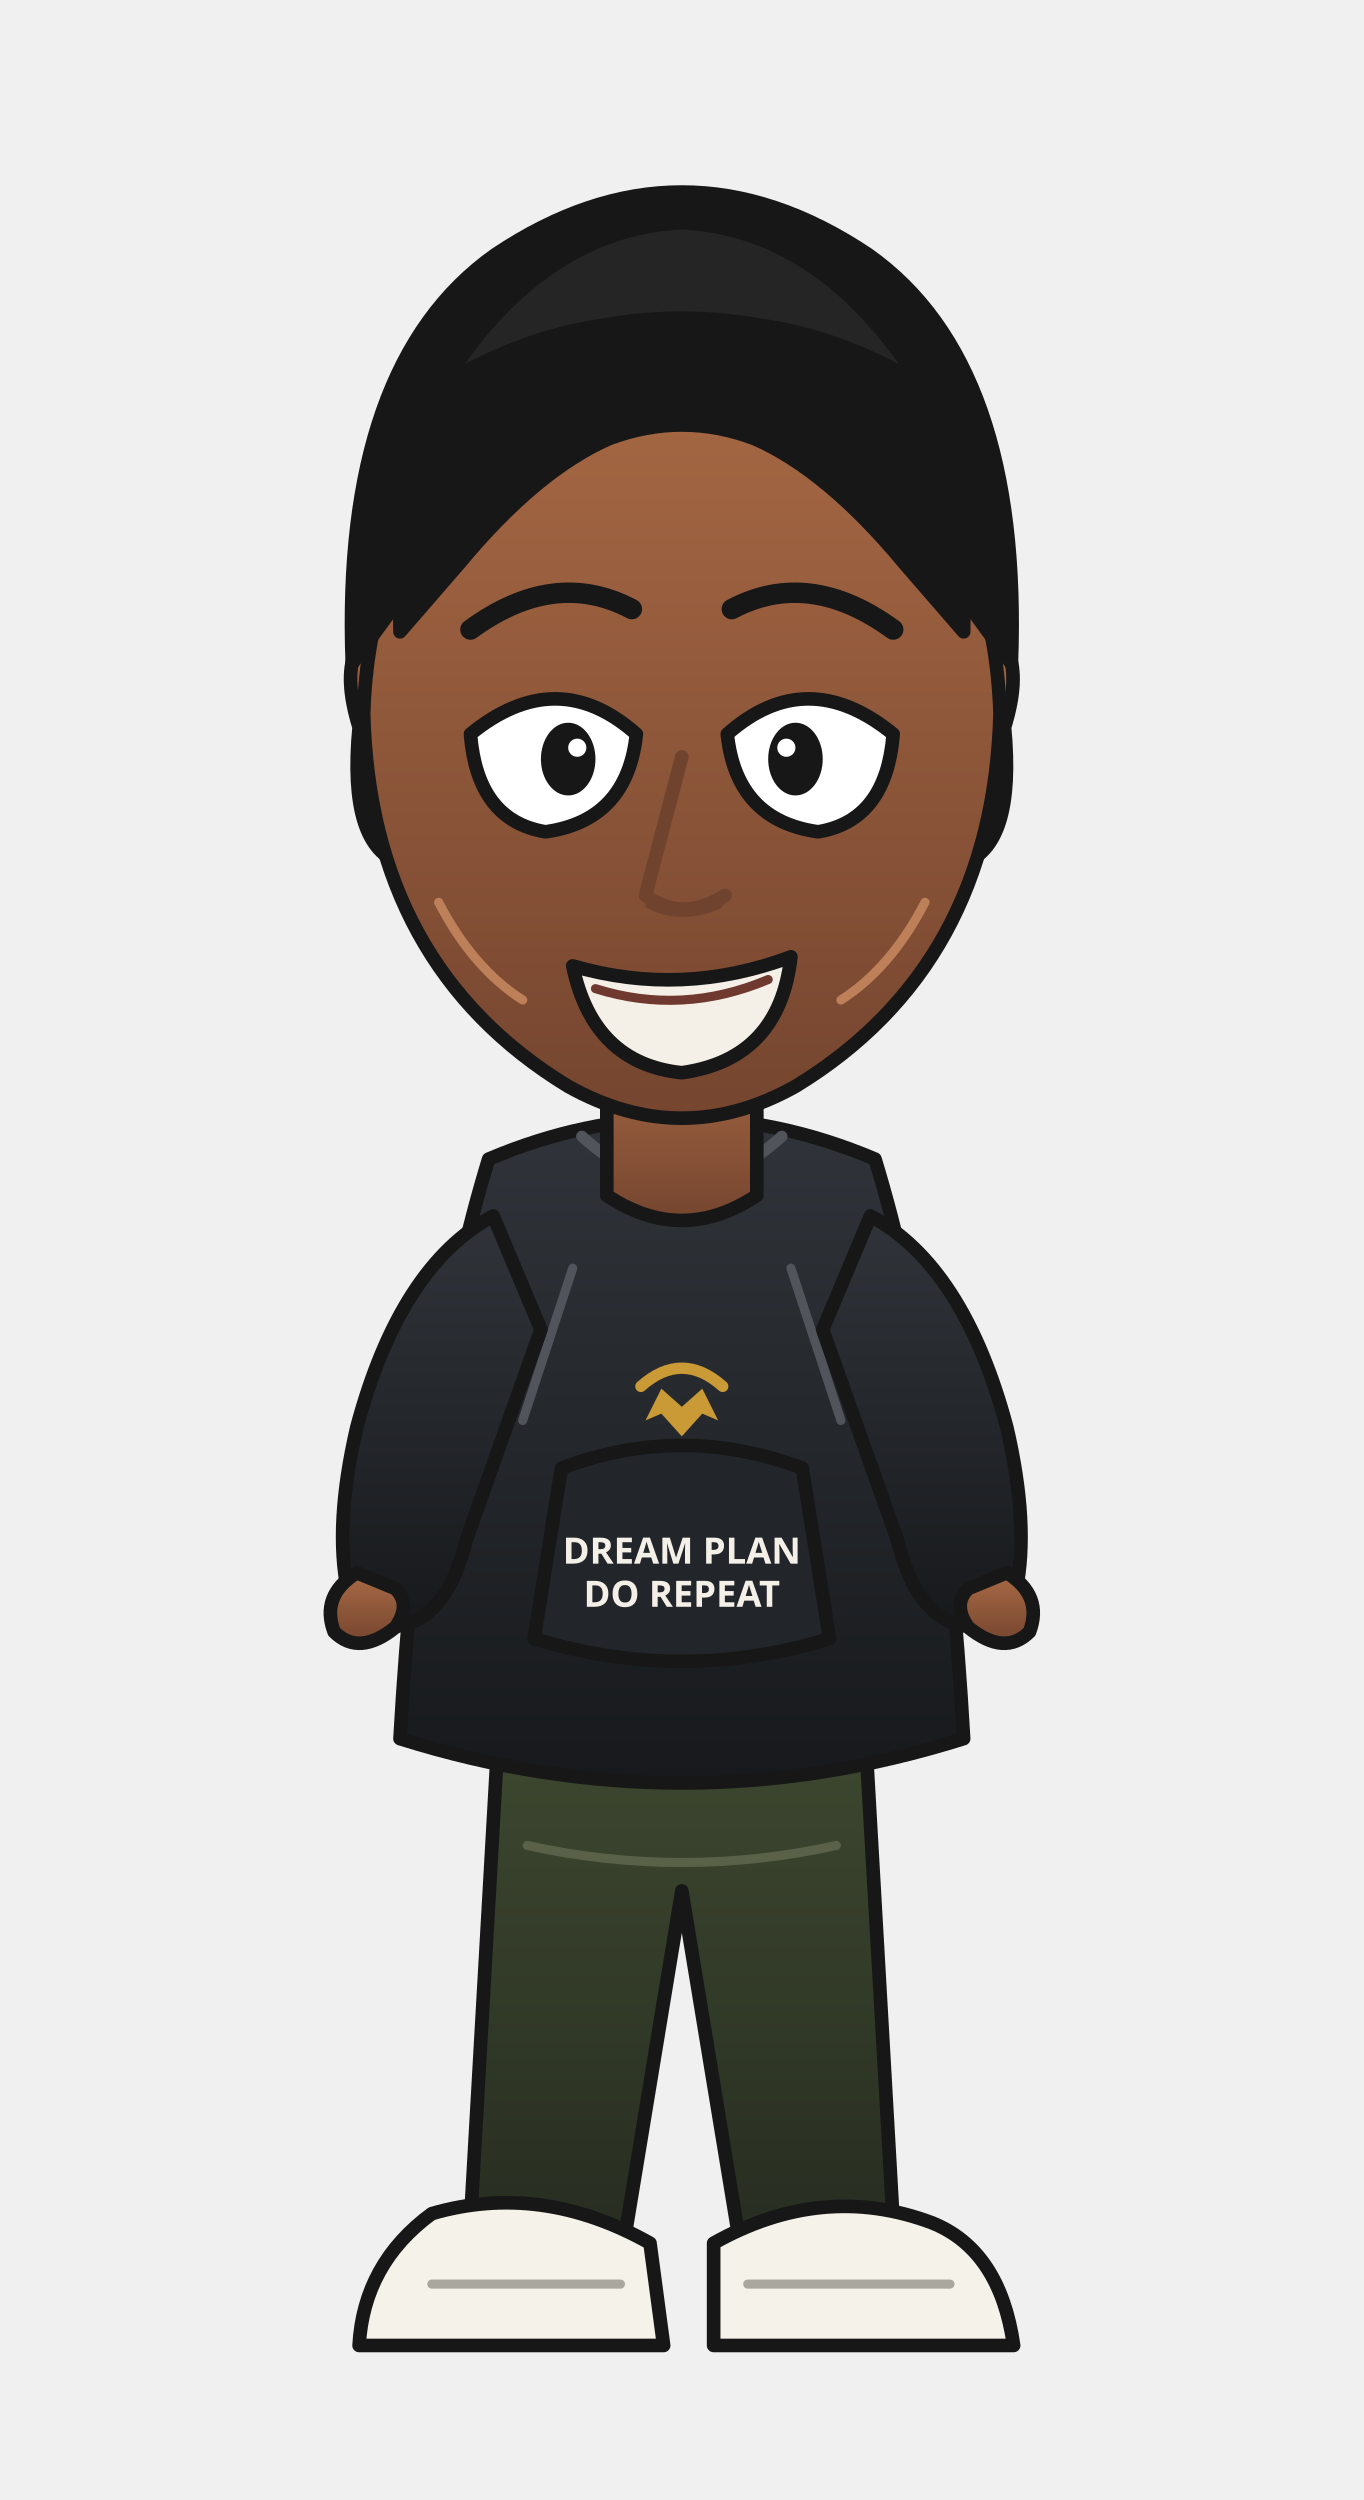
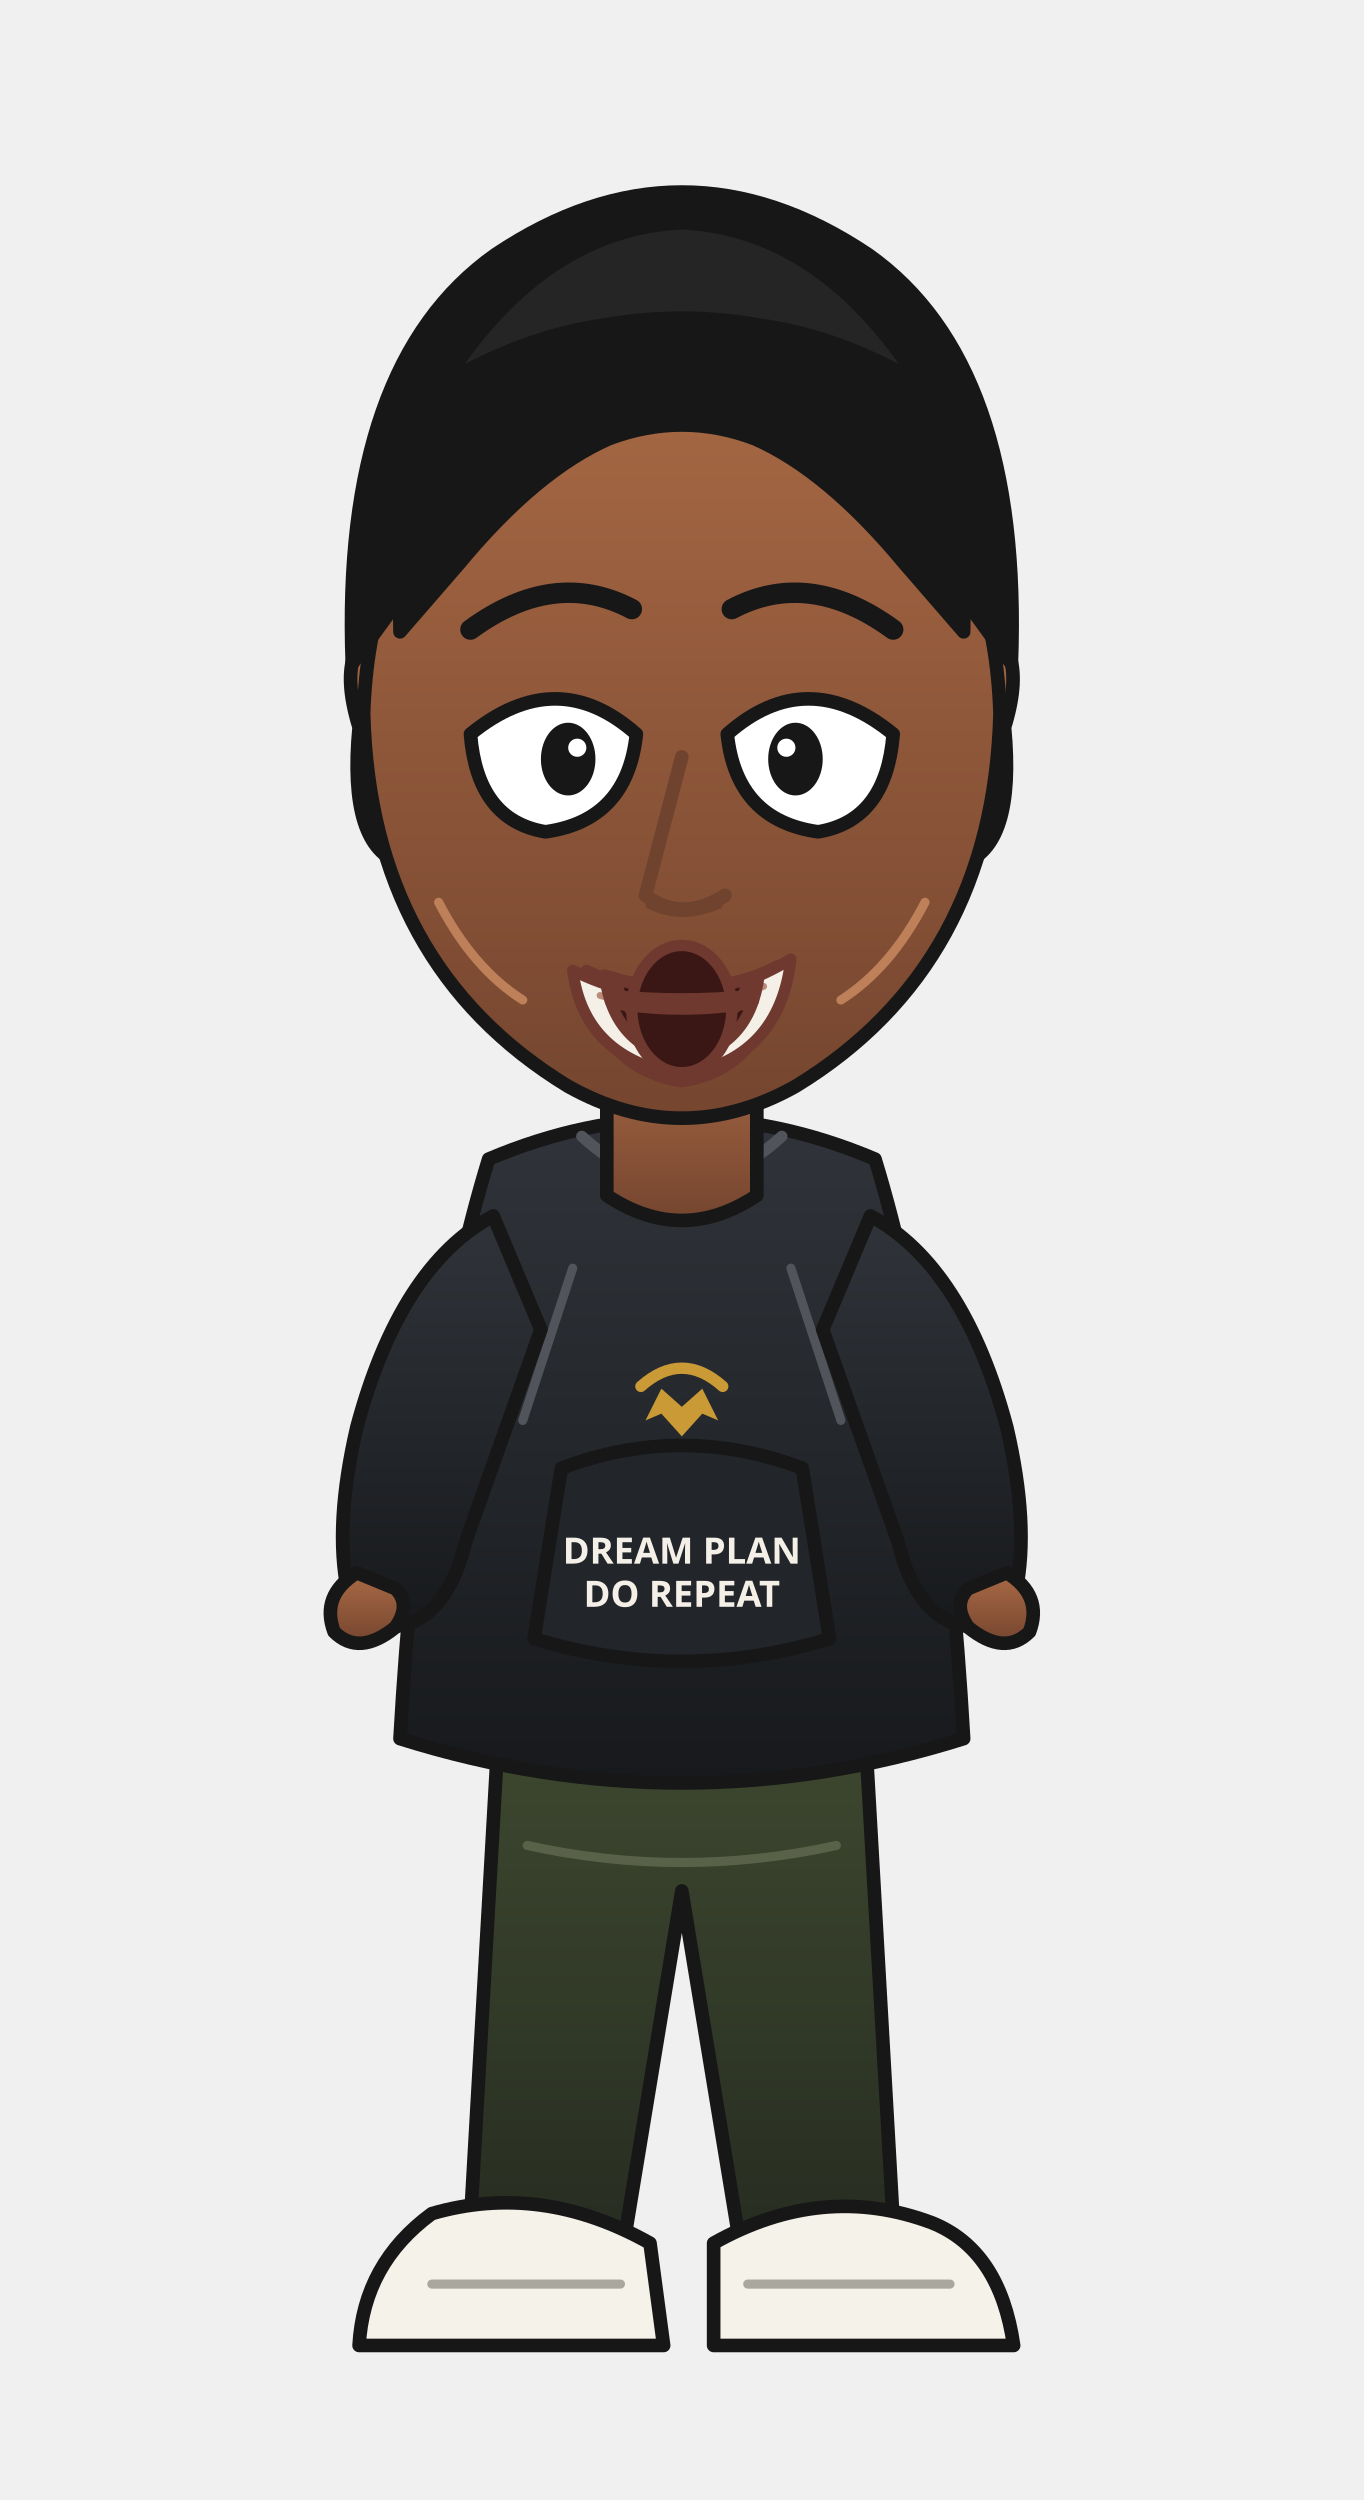
<svg xmlns="http://www.w3.org/2000/svg" viewBox="0 0 600 1100">
  <defs>
    <linearGradient id="skin" x1="0" y1="0" x2="0" y2="1">
      <stop offset="0" stop-color="#a96a45" />
      <stop offset="1" stop-color="#75452f" />
    </linearGradient>
    <linearGradient id="hoodie" x1="0" y1="0" x2="0" y2="1">
      <stop offset="0" stop-color="#30343a" />
      <stop offset="1" stop-color="#17191c" />
    </linearGradient>
    <linearGradient id="pants" x1="0" y1="0" x2="0" y2="1">
      <stop offset="0" stop-color="#3f4930" />
      <stop offset="1" stop-color="#252b20" />
    </linearGradient>
  </defs>
  <g stroke="#171717" stroke-width="6" stroke-linejoin="round" stroke-linecap="round">
    <g data-layer="legs">
      <path fill="url(#pants)" d="M220 750 Q300 770 380 750 L394 995 Q362 1010 328 1002 L300 832 L272 1002 Q238 1010 206 995Z" />
      <path fill="none" stroke="#596249" stroke-width="4" d="M232 812 Q300 827 368 812" />
    </g>
    <g data-layer="shoes">
      <path fill="#f5f2e9" d="M190 974 Q238 960 286 987 L292 1032 L158 1032 Q160 996 190 974Z" />
      <path fill="#f5f2e9" d="M314 987 Q362 960 410 978 Q440 990 446 1032 L314 1032Z" />
      <path fill="none" stroke="#aaa79e" stroke-width="4" d="M190 1005 L273 1005 M329 1005 L418 1005" />
    </g>
    <g data-layer="torso">
      <path fill="url(#hoodie)" d="M215 510 Q300 474 385 510 Q415 608 424 765 Q300 804 176 765 Q185 608 215 510Z" />
      <path fill="none" stroke="#51545a" stroke-width="5" d="M256 500 Q300 540 344 500" />
      <path fill="none" stroke="#51545a" stroke-width="4" d="M252 558 L230 625 M348 558 L370 625" />
      <path fill="#22252a" d="M247 646 Q300 626 353 646 L365 721 Q300 741 235 721Z" />
      <path fill="none" stroke="#c99a35" stroke-width="5" d="M282 610 Q300 594 318 610" />
      <path fill="#c99a35" stroke="none" d="M284 625 L291 611 L300 619 L309 611 L316 625 L309 622 L300 632 L291 622Z" />
      <text x="300" y="688" text-anchor="middle" font-family="sans-serif" font-size="16" font-weight="700" fill="#f4f0e8" stroke="none">DREAM PLAN</text>
      <text x="300" y="707" text-anchor="middle" font-family="sans-serif" font-size="16" font-weight="700" fill="#f4f0e8" stroke="none">DO REPEAT</text>
    </g>
    <g data-layer="left_arm">
      <path fill="url(#hoodie)" d="M217 535 Q176 557 157 628 Q147 671 153 700 Q160 721 181 714 Q198 707 205 678 L238 585Z" />
      <path fill="url(#skin)" d="M157 692 Q141 702 147 718 Q158 729 174 716 Q181 706 174 699Z" />
    </g>
    <g data-layer="right_arm">
      <path fill="url(#hoodie)" d="M383 535 Q424 557 443 628 Q453 671 447 700 Q440 721 419 714 Q402 707 395 678 L362 585Z" />
      <path fill="url(#skin)" d="M443 692 Q459 702 453 718 Q442 729 426 716 Q419 706 426 699Z" />
    </g>
    <g data-layer="neck">
      <path fill="url(#skin)" d="M267 454 L267 526 Q300 548 333 526 L333 454Z" />
    </g>
    <g data-layer="ears">
      <path fill="url(#skin)" d="M158 320 Q145 278 177 272 Q201 276 205 322 Q202 368 177 380 Q153 373 158 320Z" />
      <path fill="url(#skin)" d="M442 320 Q455 278 423 272 Q399 276 395 322 Q398 368 423 380 Q447 373 442 320Z" />
      <path fill="none" stroke="#70432f" stroke-width="4" d="M174 316 Q160 334 176 349 M426 316 Q440 334 424 349" />
    </g>
    <g data-layer="head">
      <path fill="url(#skin)" d="M160 314 Q164 185 300 150 Q436 185 440 314 Q437 425 350 478 Q300 506 250 478 Q163 425 160 314Z" />
      <path fill="none" stroke="#bd8059" stroke-width="4" d="M193 397 Q208 426 230 440 M407 397 Q392 426 370 440" />
    </g>
    <g data-layer="back_hair">
      <path fill="#171717" d="M155 292 Q150 160 218 112 Q300 57 382 112 Q450 160 445 292 L418 255 Q392 214 350 194 Q300 171 250 194 Q208 214 182 255Z" />
    </g>
    <g data-layer="front_hair">
      <path fill="#171717" d="M176 278 Q174 180 224 126 Q258 91 300 91 Q342 91 376 126 Q426 180 424 278 L398 248 Q364 207 332 193 Q300 181 268 193 Q236 207 202 248Z" />
      <path fill="#252525" d="M195 169 Q238 101 300 98 Q362 101 405 169 Q370 148 334 143 Q300 137 266 143 Q230 148 195 169Z" />
    </g>
    <g data-layer="left_eye">
      <path fill="#fff" d="M207 323 Q245 292 280 323 Q276 361 240 366 Q210 361 207 323Z" />
      <ellipse fill="#171717" stroke="none" cx="250" cy="334" rx="12" ry="16" />
      <circle fill="#fff" stroke="none" cx="254" cy="329" r="4" />
    </g>
    <g data-layer="right_eye">
      <path fill="#fff" d="M393 323 Q355 292 320 323 Q324 361 360 366 Q390 361 393 323Z" />
      <ellipse fill="#171717" stroke="none" cx="350" cy="334" rx="12" ry="16" />
      <circle fill="#fff" stroke="none" cx="346" cy="329" r="4" />
    </g>
    <g data-layer="left_brow">
      <path fill="none" stroke-width="9" d="M207 277 Q244 250 278 268" />
    </g>
    <g data-layer="right_brow">
      <path fill="none" stroke-width="9" d="M393 277 Q356 250 322 268" />
    </g>
    <g data-layer="nose">
      <path fill="none" stroke="#70432f" stroke-width="6" d="M300 333 L284 394 Q300 406 319 394" />
      <path fill="none" stroke="#70432f" stroke-width="4" d="M286 398 Q300 405 316 398" />
    </g>
    <g data-layer="mouth">
-       <path fill="#f4f0e8" d="M252 425 Q300 439 348 421 Q343 466 300 472 Q261 468 252 425Z" />
-       <path fill="none" stroke="#6f392f" stroke-width="4" d="M262 435 Q300 447 338 431" />
+       <g data-mouth="closed">
+         <path fill="none" stroke="#6f392f" stroke-width="6" d="M264 438 Q300 438 336 438" />
+       </g>
+       <g data-mouth="smile">
+         <path fill="none" stroke="#6f392f" stroke-width="6" d="M258 430 Q300 458 342 426" />
+       </g>
+       <g data-mouth="small_open">
+         <path fill="#4b201b" stroke="#6f392f" stroke-width="5" d="M270 430 Q300 442 330 430 Q327 453 300 457 Q273 453 270 430Z" />
+       </g>
+       <g data-mouth="open">
+         <path fill="#3a1715" stroke="#6f392f" stroke-width="5" d="M258 427 Q300 446 342 425 Q338 470 300 476 Q262 470 258 427Z" />
+         <path fill="#f4f0e8" stroke="none" d="M270 435 Q300 446 330 434 L326 444 Q300 451 274 443Z" />
+       </g>
+       <g data-mouth="flat">
+         <path fill="none" stroke="#6f392f" stroke-width="7" d="M266 439 L334 439" />
+       </g>
+       <g data-mouth="tight">
+         <path fill="none" stroke="#6f392f" stroke-width="8" d="M273 438 Q300 433 327 438" />
+       </g>
+       <g data-mouth="sad">
+         <path fill="none" stroke="#6f392f" stroke-width="6" d="M263 449 Q300 421 337 449" />
+       </g>
+       <g data-mouth="wide_smile">
+         <path fill="#f4f0e8" stroke="#6f392f" stroke-width="5" d="M252 427 Q300 451 348 422 Q343 466 300 473 Q257 466 252 427Z" />
+         <path fill="none" stroke="#b98b78" stroke-width="3" d="M264 438 Q300 449 336 434" />
+       </g>
+       <g data-mouth="talk_a">
+         <path fill="#3a1715" stroke="#6f392f" stroke-width="5" d="M266 429 Q300 440 334 429 Q330 461 300 466 Q270 461 266 429Z" />
+       </g>
+       <g data-mouth="talk_e">
+         <path fill="#3a1715" stroke="#6f392f" stroke-width="5" d="M271 431 Q300 439 329 431 Q326 450 300 454 Q274 450 271 431Z" />
+       </g>
+       <g data-mouth="talk_o">
+         <ellipse cx="300" cy="444" rx="22" ry="28" fill="#3a1715" stroke="#6f392f" stroke-width="5" />
+       </g>
+       <g data-mouth="talk_m">
+         <path fill="none" stroke="#6f392f" stroke-width="8" d="M270 440 Q300 445 330 440" />
+       </g>
+       <g data-mouth="talk_rest">
+         <path fill="none" stroke="#6f392f" stroke-width="5" d="M269 438 Q300 441 331 438" />
+       </g>
    </g>
  </g>
</svg>
